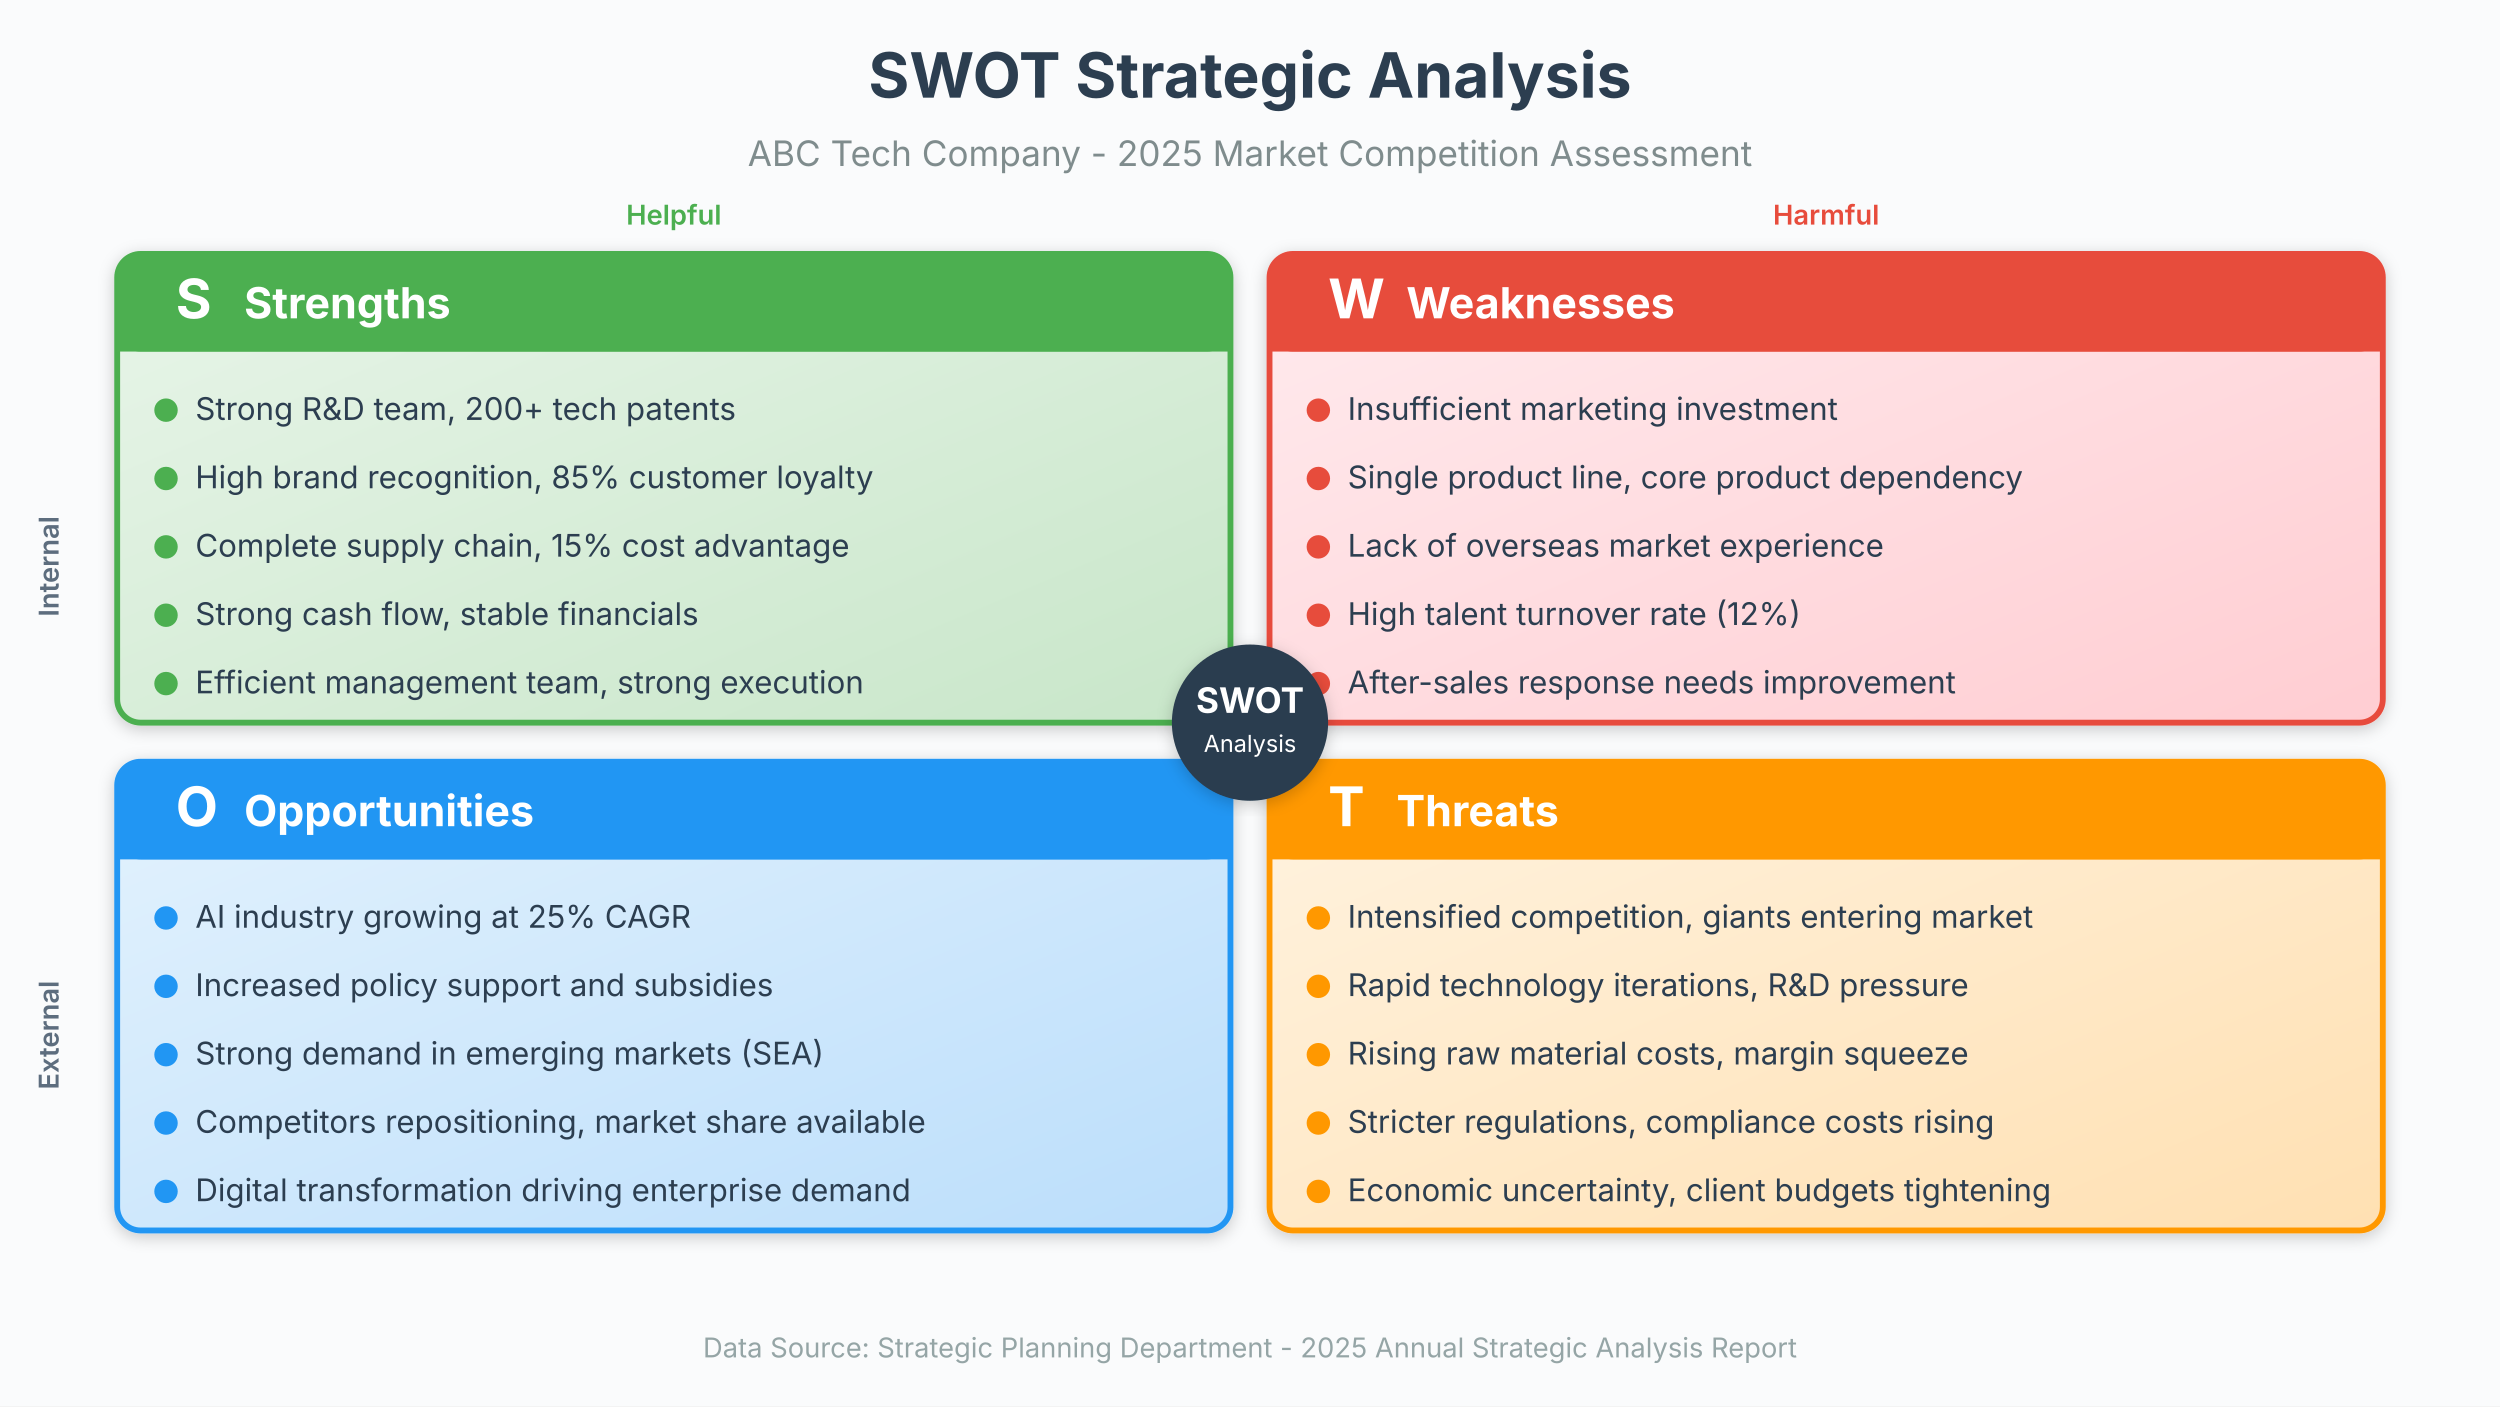
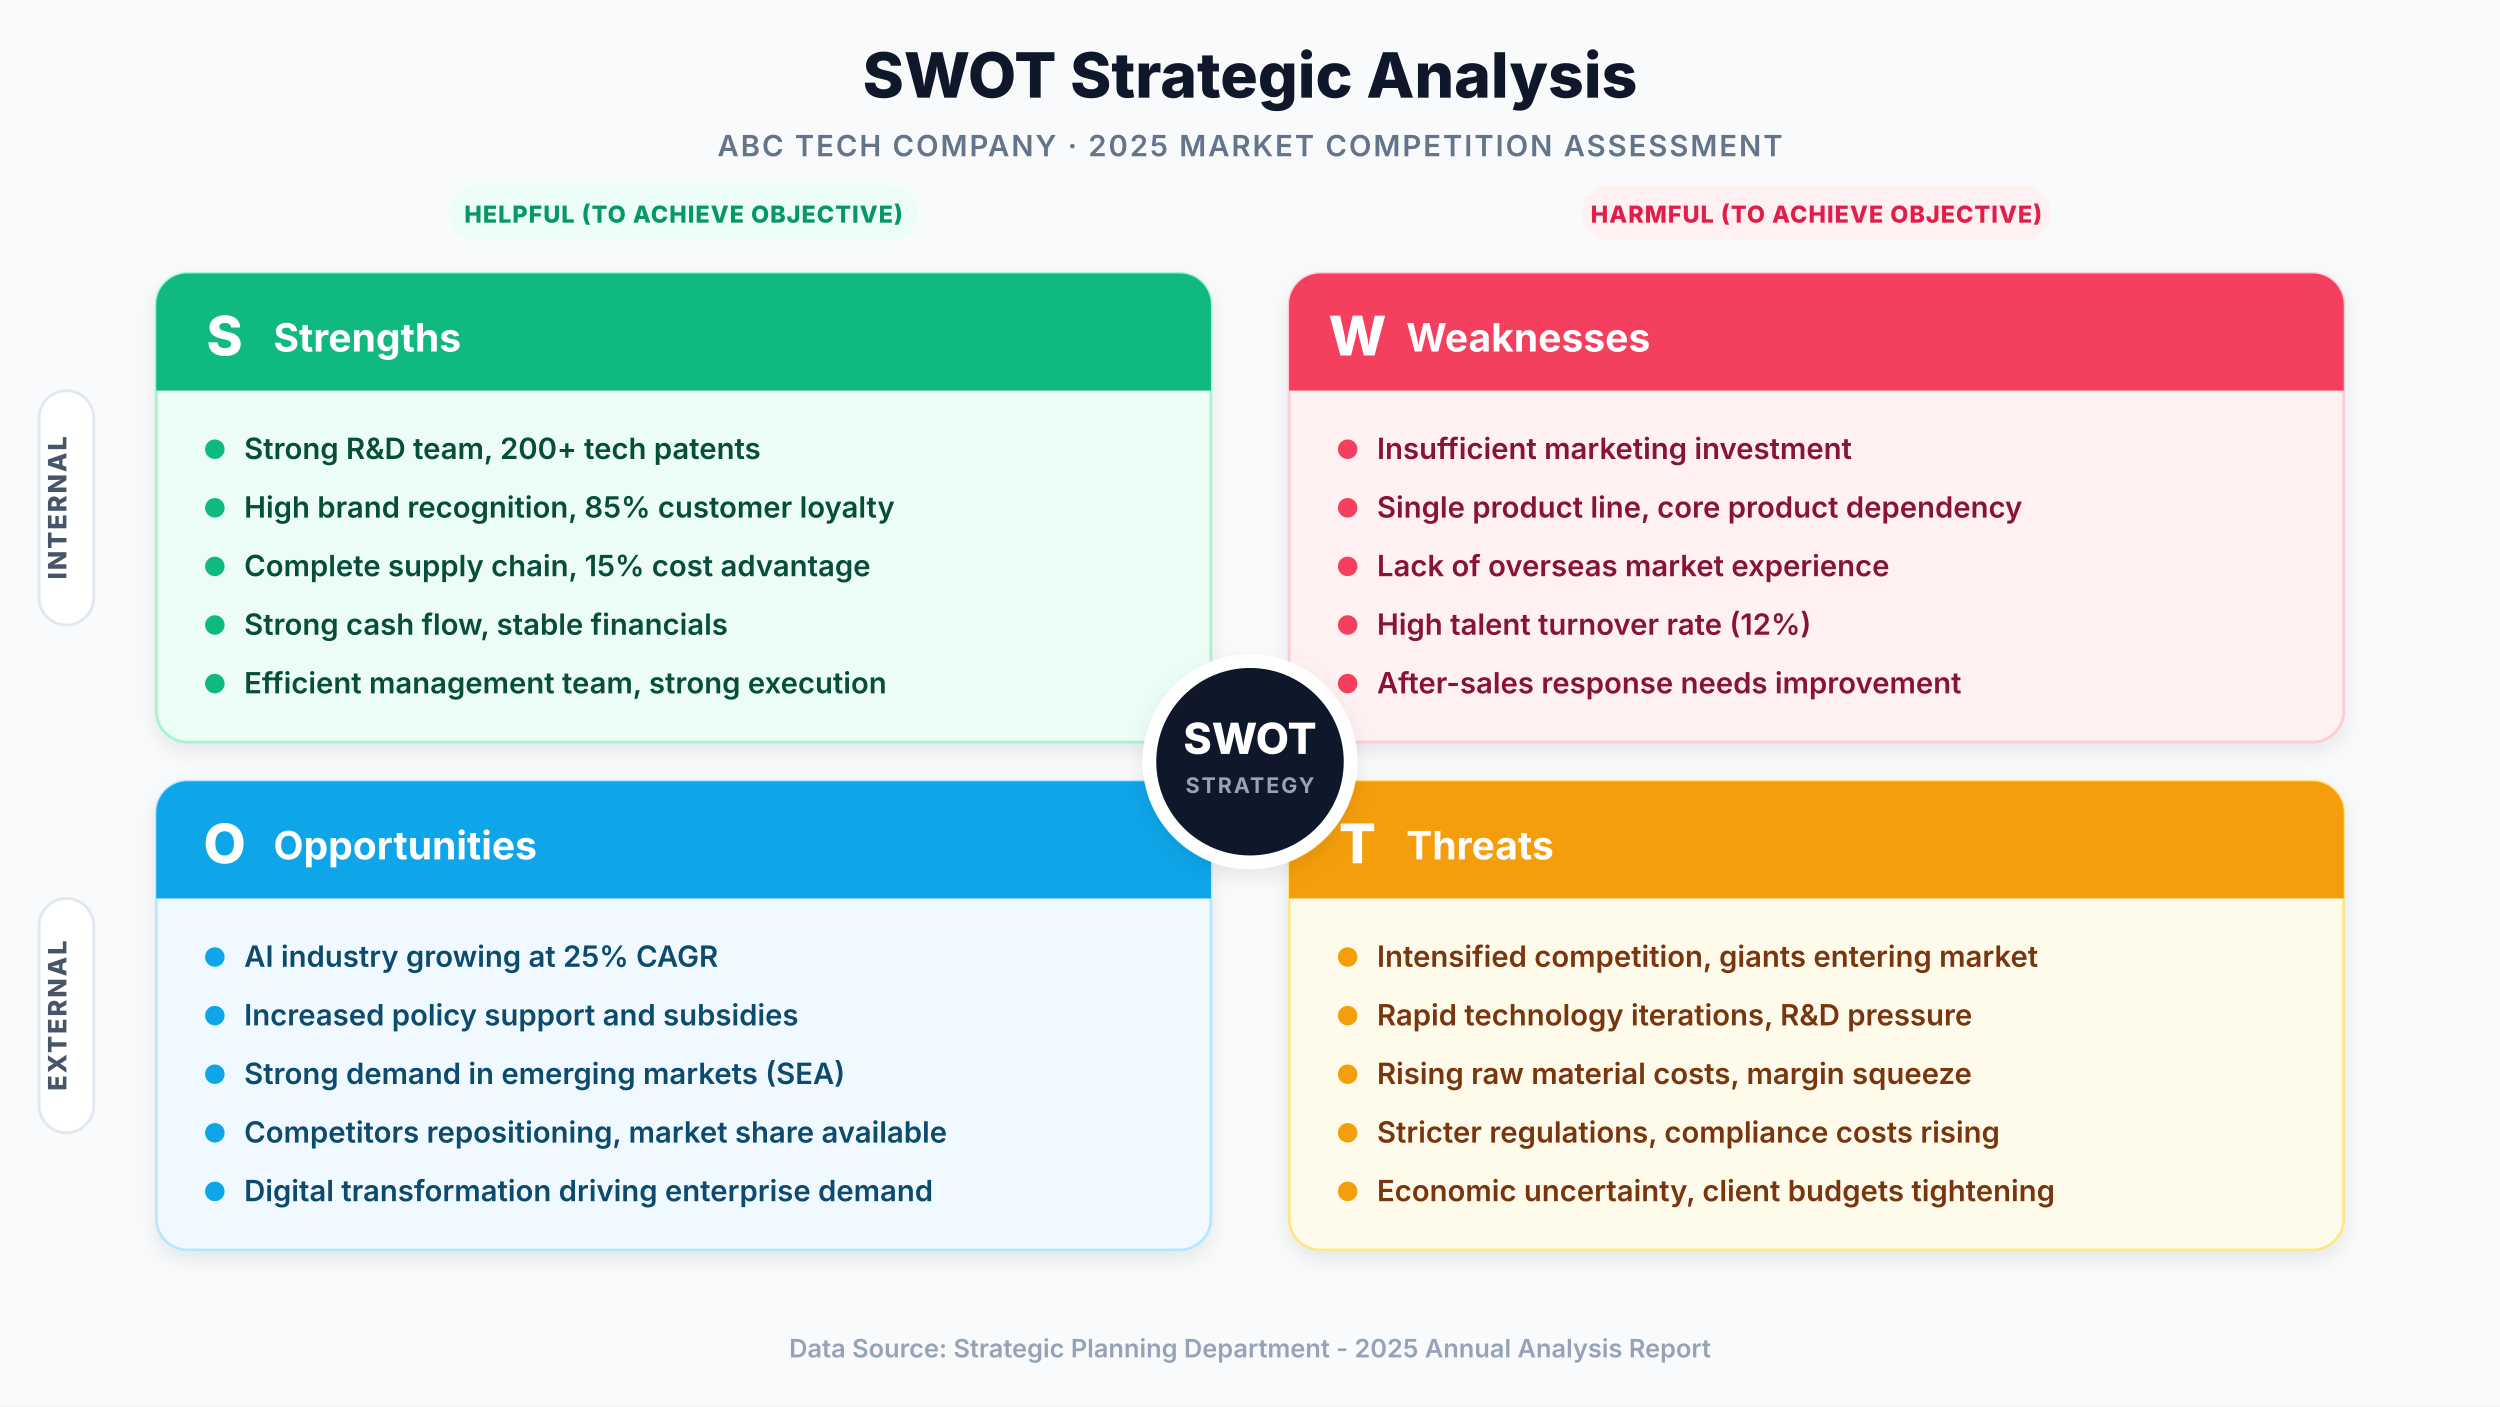
<svg xmlns="http://www.w3.org/2000/svg" viewBox="0 0 1280 720" width="1280" height="720">
  <defs>
-     <linearGradient id="strengthsGrad" x1="0%" y1="0%" x2="100%" y2="100%">
-       <stop offset="0%" style="stop-color:#E8F5E9;stop-opacity:1" />
-       <stop offset="100%" style="stop-color:#C8E6C9;stop-opacity:1" />
-     </linearGradient>
-     <linearGradient id="weaknessesGrad" x1="0%" y1="0%" x2="100%" y2="100%">
-       <stop offset="0%" style="stop-color:#FFEBEE;stop-opacity:1" />
-       <stop offset="100%" style="stop-color:#FFCDD2;stop-opacity:1" />
-     </linearGradient>
-     <linearGradient id="opportunitiesGrad" x1="0%" y1="0%" x2="100%" y2="100%">
-       <stop offset="0%" style="stop-color:#E3F2FD;stop-opacity:1" />
-       <stop offset="100%" style="stop-color:#BBDEFB;stop-opacity:1" />
-     </linearGradient>
-     <linearGradient id="threatsGrad" x1="0%" y1="0%" x2="100%" y2="100%">
-       <stop offset="0%" style="stop-color:#FFF3E0;stop-opacity:1" />
-       <stop offset="100%" style="stop-color:#FFE0B2;stop-opacity:1" />
-     </linearGradient>
-     <filter id="cardShadow">
-       <feGaussianBlur in="SourceAlpha" stdDeviation="4" />
-       <feOffset dx="0" dy="2" />
-       <feComponentTransfer>
-         <feFuncA type="linear" slope="0.2" />
-       </feComponentTransfer>
+     <filter id="cardShadow" x="-10%" y="-10%" width="120%" height="120%">
+       <feGaussianBlur in="SourceAlpha" stdDeviation="5" />
+       <feOffset dx="0" dy="4" result="offsetblur" />
+       <feFlood flood-color="#0F172A" flood-opacity="0.08" result="shadowColor" />
+       <feComposite in="shadowColor" in2="offsetblur" operator="in" result="shadow" />
      <feMerge>
-         <feMergeNode />
+         <feMergeNode in="shadow" />
        <feMergeNode in="SourceGraphic" />
      </feMerge>
    </filter>
  </defs>
-   <rect width="1280" height="720" fill="#FAFBFC" />
-   <text x="640" y="50" font-family="-apple-system, BlinkMacSystemFont, 'Segoe UI', 'PingFang SC', 'Microsoft YaHei', sans-serif" font-size="32" font-weight="bold" fill="#2C3E50" text-anchor="middle">
-     <tspan>SWOT Strategic Analysis</tspan>
-   </text>
-   <text x="640" y="85" font-family="-apple-system, BlinkMacSystemFont, 'Segoe UI', 'PingFang SC', 'Microsoft YaHei', sans-serif" font-size="18" fill="#7F8C8D" text-anchor="middle">
-     <tspan>ABC Tech Company - 2025 Market Competition Assessment</tspan>
-   </text>
-   <text x="345" y="115" font-family="-apple-system, BlinkMacSystemFont, 'Segoe UI', sans-serif" font-size="14" font-weight="600" fill="#4CAF50" text-anchor="middle">
-     <tspan>Helpful</tspan>
-   </text>
-   <text x="935" y="115" font-family="-apple-system, BlinkMacSystemFont, 'Segoe UI', sans-serif" font-size="14" font-weight="600" fill="#E74C3C" text-anchor="middle">
-     <tspan>Harmful</tspan>
-   </text>
-   <text x="30" y="290" font-family="-apple-system, BlinkMacSystemFont, 'Segoe UI', sans-serif" font-size="14" font-weight="600" fill="#5D6D7E" text-anchor="middle" transform="rotate(-90, 30, 290)">
-     <tspan>Internal</tspan>
-   </text>
-   <text x="30" y="530" font-family="-apple-system, BlinkMacSystemFont, 'Segoe UI', sans-serif" font-size="14" font-weight="600" fill="#5D6D7E" text-anchor="middle" transform="rotate(-90, 30, 530)">
-     <tspan>External</tspan>
-   </text>
-   <g id="strengths">
-     <rect x="60" y="130" width="570" height="240" rx="12" fill="url(#strengthsGrad)" stroke="#4CAF50" stroke-width="3" filter="url(#cardShadow)" />
-     <rect x="60" y="130" width="570" height="50" rx="12" fill="#4CAF50" />
-     <rect x="60" y="168" width="570" height="12" fill="#4CAF50" />
-     <text x="90" y="163" font-family="-apple-system, BlinkMacSystemFont, 'Segoe UI', sans-serif" font-size="28" font-weight="bold" fill="#FFFFFF">
-       <tspan>S</tspan>
-     </text>
-     <text x="125" y="163" font-family="-apple-system, BlinkMacSystemFont, 'Segoe UI', 'PingFang SC', 'Microsoft YaHei', sans-serif" font-size="22" font-weight="bold" fill="#FFFFFF">
-       <tspan>Strengths</tspan>
-     </text>
-     <circle cx="85" cy="210" r="6" fill="#4CAF50" />
-     <text x="100" y="215" font-family="-apple-system, BlinkMacSystemFont, 'Segoe UI', 'PingFang SC', 'Microsoft YaHei', sans-serif" font-size="16" fill="#2C3E50">
-       <tspan>Strong R&amp;D team, 200+ tech patents</tspan>
-     </text>
-     <circle cx="85" cy="245" r="6" fill="#4CAF50" />
-     <text x="100" y="250" font-family="-apple-system, BlinkMacSystemFont, 'Segoe UI', 'PingFang SC', 'Microsoft YaHei', sans-serif" font-size="16" fill="#2C3E50">
-       <tspan>High brand recognition, 85% customer loyalty</tspan>
-     </text>
-     <circle cx="85" cy="280" r="6" fill="#4CAF50" />
-     <text x="100" y="285" font-family="-apple-system, BlinkMacSystemFont, 'Segoe UI', 'PingFang SC', 'Microsoft YaHei', sans-serif" font-size="16" fill="#2C3E50">
-       <tspan>Complete supply chain, 15% cost advantage</tspan>
-     </text>
-     <circle cx="85" cy="315" r="6" fill="#4CAF50" />
-     <text x="100" y="320" font-family="-apple-system, BlinkMacSystemFont, 'Segoe UI', 'PingFang SC', 'Microsoft YaHei', sans-serif" font-size="16" fill="#2C3E50">
-       <tspan>Strong cash flow, stable financials</tspan>
-     </text>
-     <circle cx="85" cy="350" r="6" fill="#4CAF50" />
-     <text x="100" y="355" font-family="-apple-system, BlinkMacSystemFont, 'Segoe UI', 'PingFang SC', 'Microsoft YaHei', sans-serif" font-size="16" fill="#2C3E50">
-       <tspan>Efficient management team, strong execution</tspan>
-     </text>
+   <rect width="1280" height="720" fill="#F8FAFC" />
+   <text x="640" y="50" font-family="-apple-system, BlinkMacSystemFont, 'Segoe UI', sans-serif" font-size="32" font-weight="800" fill="#0F172A" text-anchor="middle">SWOT Strategic Analysis</text>
+   <text x="640" y="80" font-family="-apple-system, BlinkMacSystemFont, 'Segoe UI', sans-serif" font-size="15" font-weight="600" fill="#64748B" text-anchor="middle" letter-spacing="1">ABC TECH COMPANY · 2025 MARKET COMPETITION ASSESSMENT</text>
+   <rect x="230" y="95" width="240" height="28" rx="14" fill="#ECFDF5" />
+   <text x="350" y="114" font-family="-apple-system, BlinkMacSystemFont, 'Segoe UI', sans-serif" font-size="12" font-weight="800" fill="#059669" text-anchor="middle" letter-spacing="0.5">HELPFUL (TO ACHIEVE OBJECTIVE)</text>
+   <rect x="810" y="95" width="240" height="28" rx="14" fill="#FFF1F2" />
+   <text x="930" y="114" font-family="-apple-system, BlinkMacSystemFont, 'Segoe UI', sans-serif" font-size="12" font-weight="800" fill="#E11D48" text-anchor="middle" letter-spacing="0.5">HARMFUL (TO ACHIEVE OBJECTIVE)</text>
+   <rect x="20" y="200" width="28" height="120" rx="14" fill="#FFFFFF" stroke="#E2E8F0" stroke-width="1.5" />
+   <text x="34" y="260" font-family="-apple-system, BlinkMacSystemFont, 'Segoe UI', sans-serif" font-size="13" font-weight="800" fill="#475569" text-anchor="middle" letter-spacing="1" transform="rotate(-90, 34, 260)">INTERNAL</text>
+   <rect x="20" y="460" width="28" height="120" rx="14" fill="#FFFFFF" stroke="#E2E8F0" stroke-width="1.5" />
+   <text x="34" y="520" font-family="-apple-system, BlinkMacSystemFont, 'Segoe UI', sans-serif" font-size="13" font-weight="800" fill="#475569" text-anchor="middle" letter-spacing="1" transform="rotate(-90, 34, 520)">EXTERNAL</text>
+   <g id="strengths" transform="translate(80, 140)">
+     <rect x="0" y="0" width="540" height="240" rx="16" fill="#ECFDF5" stroke="#A7F3D0" stroke-width="1.5" filter="url(#cardShadow)" />
+     <path d="M 16 0 h 508 a 16 16 0 0 1 16 16 v 44 h -540 v -44 a 16 16 0 0 1 16 -16 Z" fill="#10B981" />
+     <text x="35" y="42" font-family="-apple-system, BlinkMacSystemFont, 'Segoe UI', sans-serif" font-size="28" font-weight="800" fill="#FFFFFF" text-anchor="middle">S</text>
+     <text x="60" y="40" font-family="-apple-system, BlinkMacSystemFont, 'Segoe UI', sans-serif" font-size="20" font-weight="700" fill="#FFFFFF" text-anchor="start">Strengths</text>
+     <circle cx="30" cy="90" r="5" fill="#10B981" />
+     <text x="45" y="95" font-family="-apple-system, BlinkMacSystemFont, 'Segoe UI', sans-serif" font-size="15" font-weight="600" fill="#064E3B">Strong R&amp;D team, 200+ tech patents</text>
+     <circle cx="30" cy="120" r="5" fill="#10B981" />
+     <text x="45" y="125" font-family="-apple-system, BlinkMacSystemFont, 'Segoe UI', sans-serif" font-size="15" font-weight="600" fill="#064E3B">High brand recognition, 85% customer loyalty</text>
+     <circle cx="30" cy="150" r="5" fill="#10B981" />
+     <text x="45" y="155" font-family="-apple-system, BlinkMacSystemFont, 'Segoe UI', sans-serif" font-size="15" font-weight="600" fill="#064E3B">Complete supply chain, 15% cost advantage</text>
+     <circle cx="30" cy="180" r="5" fill="#10B981" />
+     <text x="45" y="185" font-family="-apple-system, BlinkMacSystemFont, 'Segoe UI', sans-serif" font-size="15" font-weight="600" fill="#064E3B">Strong cash flow, stable financials</text>
+     <circle cx="30" cy="210" r="5" fill="#10B981" />
+     <text x="45" y="215" font-family="-apple-system, BlinkMacSystemFont, 'Segoe UI', sans-serif" font-size="15" font-weight="600" fill="#064E3B">Efficient management team, strong execution</text>
  </g>
-   <g id="weaknesses">
-     <rect x="650" y="130" width="570" height="240" rx="12" fill="url(#weaknessesGrad)" stroke="#E74C3C" stroke-width="3" filter="url(#cardShadow)" />
-     <rect x="650" y="130" width="570" height="50" rx="12" fill="#E74C3C" />
-     <rect x="650" y="168" width="570" height="12" fill="#E74C3C" />
-     <text x="680" y="163" font-family="-apple-system, BlinkMacSystemFont, 'Segoe UI', sans-serif" font-size="28" font-weight="bold" fill="#FFFFFF">
-       <tspan>W</tspan>
-     </text>
-     <text x="720" y="163" font-family="-apple-system, BlinkMacSystemFont, 'Segoe UI', 'PingFang SC', 'Microsoft YaHei', sans-serif" font-size="22" font-weight="bold" fill="#FFFFFF">
-       <tspan>Weaknesses</tspan>
-     </text>
-     <circle cx="675" cy="210" r="6" fill="#E74C3C" />
-     <text x="690" y="215" font-family="-apple-system, BlinkMacSystemFont, 'Segoe UI', 'PingFang SC', 'Microsoft YaHei', sans-serif" font-size="16" fill="#2C3E50">
-       <tspan>Insufficient marketing investment</tspan>
-     </text>
-     <circle cx="675" cy="245" r="6" fill="#E74C3C" />
-     <text x="690" y="250" font-family="-apple-system, BlinkMacSystemFont, 'Segoe UI', 'PingFang SC', 'Microsoft YaHei', sans-serif" font-size="16" fill="#2C3E50">
-       <tspan>Single product line, core product dependency</tspan>
-     </text>
-     <circle cx="675" cy="280" r="6" fill="#E74C3C" />
-     <text x="690" y="285" font-family="-apple-system, BlinkMacSystemFont, 'Segoe UI', 'PingFang SC', 'Microsoft YaHei', sans-serif" font-size="16" fill="#2C3E50">
-       <tspan>Lack of overseas market experience</tspan>
-     </text>
-     <circle cx="675" cy="315" r="6" fill="#E74C3C" />
-     <text x="690" y="320" font-family="-apple-system, BlinkMacSystemFont, 'Segoe UI', 'PingFang SC', 'Microsoft YaHei', sans-serif" font-size="16" fill="#2C3E50">
-       <tspan>High talent turnover rate (12%)</tspan>
-     </text>
-     <circle cx="675" cy="350" r="6" fill="#E74C3C" />
-     <text x="690" y="355" font-family="-apple-system, BlinkMacSystemFont, 'Segoe UI', 'PingFang SC', 'Microsoft YaHei', sans-serif" font-size="16" fill="#2C3E50">
-       <tspan>After-sales response needs improvement</tspan>
-     </text>
+   <g id="weaknesses" transform="translate(660, 140)">
+     <rect x="0" y="0" width="540" height="240" rx="16" fill="#FFF1F2" stroke="#FECDD3" stroke-width="1.5" filter="url(#cardShadow)" />
+     <path d="M 16 0 h 508 a 16 16 0 0 1 16 16 v 44 h -540 v -44 a 16 16 0 0 1 16 -16 Z" fill="#F43F5E" />
+     <text x="35" y="42" font-family="-apple-system, BlinkMacSystemFont, 'Segoe UI', sans-serif" font-size="28" font-weight="800" fill="#FFFFFF" text-anchor="middle">W</text>
+     <text x="60" y="40" font-family="-apple-system, BlinkMacSystemFont, 'Segoe UI', sans-serif" font-size="20" font-weight="700" fill="#FFFFFF" text-anchor="start">Weaknesses</text>
+     <circle cx="30" cy="90" r="5" fill="#F43F5E" />
+     <text x="45" y="95" font-family="-apple-system, BlinkMacSystemFont, 'Segoe UI', sans-serif" font-size="15" font-weight="600" fill="#881337">Insufficient marketing investment</text>
+     <circle cx="30" cy="120" r="5" fill="#F43F5E" />
+     <text x="45" y="125" font-family="-apple-system, BlinkMacSystemFont, 'Segoe UI', sans-serif" font-size="15" font-weight="600" fill="#881337">Single product line, core product dependency</text>
+     <circle cx="30" cy="150" r="5" fill="#F43F5E" />
+     <text x="45" y="155" font-family="-apple-system, BlinkMacSystemFont, 'Segoe UI', sans-serif" font-size="15" font-weight="600" fill="#881337">Lack of overseas market experience</text>
+     <circle cx="30" cy="180" r="5" fill="#F43F5E" />
+     <text x="45" y="185" font-family="-apple-system, BlinkMacSystemFont, 'Segoe UI', sans-serif" font-size="15" font-weight="600" fill="#881337">High talent turnover rate (12%)</text>
+     <circle cx="30" cy="210" r="5" fill="#F43F5E" />
+     <text x="45" y="215" font-family="-apple-system, BlinkMacSystemFont, 'Segoe UI', sans-serif" font-size="15" font-weight="600" fill="#881337">After-sales response needs improvement</text>
  </g>
-   <g id="opportunities">
-     <rect x="60" y="390" width="570" height="240" rx="12" fill="url(#opportunitiesGrad)" stroke="#2196F3" stroke-width="3" filter="url(#cardShadow)" />
-     <rect x="60" y="390" width="570" height="50" rx="12" fill="#2196F3" />
-     <rect x="60" y="428" width="570" height="12" fill="#2196F3" />
-     <text x="90" y="423" font-family="-apple-system, BlinkMacSystemFont, 'Segoe UI', sans-serif" font-size="28" font-weight="bold" fill="#FFFFFF">
-       <tspan>O</tspan>
-     </text>
-     <text x="125" y="423" font-family="-apple-system, BlinkMacSystemFont, 'Segoe UI', 'PingFang SC', 'Microsoft YaHei', sans-serif" font-size="22" font-weight="bold" fill="#FFFFFF">
-       <tspan>Opportunities</tspan>
-     </text>
-     <circle cx="85" cy="470" r="6" fill="#2196F3" />
-     <text x="100" y="475" font-family="-apple-system, BlinkMacSystemFont, 'Segoe UI', 'PingFang SC', 'Microsoft YaHei', sans-serif" font-size="16" fill="#2C3E50">
-       <tspan>AI industry growing at 25% CAGR</tspan>
-     </text>
-     <circle cx="85" cy="505" r="6" fill="#2196F3" />
-     <text x="100" y="510" font-family="-apple-system, BlinkMacSystemFont, 'Segoe UI', 'PingFang SC', 'Microsoft YaHei', sans-serif" font-size="16" fill="#2C3E50">
-       <tspan>Increased policy support and subsidies</tspan>
-     </text>
-     <circle cx="85" cy="540" r="6" fill="#2196F3" />
-     <text x="100" y="545" font-family="-apple-system, BlinkMacSystemFont, 'Segoe UI', 'PingFang SC', 'Microsoft YaHei', sans-serif" font-size="16" fill="#2C3E50">
-       <tspan>Strong demand in emerging markets (SEA)</tspan>
-     </text>
-     <circle cx="85" cy="575" r="6" fill="#2196F3" />
-     <text x="100" y="580" font-family="-apple-system, BlinkMacSystemFont, 'Segoe UI', 'PingFang SC', 'Microsoft YaHei', sans-serif" font-size="16" fill="#2C3E50">
-       <tspan>Competitors repositioning, market share available</tspan>
-     </text>
-     <circle cx="85" cy="610" r="6" fill="#2196F3" />
-     <text x="100" y="615" font-family="-apple-system, BlinkMacSystemFont, 'Segoe UI', 'PingFang SC', 'Microsoft YaHei', sans-serif" font-size="16" fill="#2C3E50">
-       <tspan>Digital transformation driving enterprise demand</tspan>
-     </text>
+   <g id="opportunities" transform="translate(80, 400)">
+     <rect x="0" y="0" width="540" height="240" rx="16" fill="#F0F9FF" stroke="#BAE6FD" stroke-width="1.5" filter="url(#cardShadow)" />
+     <path d="M 16 0 h 508 a 16 16 0 0 1 16 16 v 44 h -540 v -44 a 16 16 0 0 1 16 -16 Z" fill="#0EA5E9" />
+     <text x="35" y="42" font-family="-apple-system, BlinkMacSystemFont, 'Segoe UI', sans-serif" font-size="28" font-weight="800" fill="#FFFFFF" text-anchor="middle">O</text>
+     <text x="60" y="40" font-family="-apple-system, BlinkMacSystemFont, 'Segoe UI', sans-serif" font-size="20" font-weight="700" fill="#FFFFFF" text-anchor="start">Opportunities</text>
+     <circle cx="30" cy="90" r="5" fill="#0EA5E9" />
+     <text x="45" y="95" font-family="-apple-system, BlinkMacSystemFont, 'Segoe UI', sans-serif" font-size="15" font-weight="600" fill="#0C4A6E">AI industry growing at 25% CAGR</text>
+     <circle cx="30" cy="120" r="5" fill="#0EA5E9" />
+     <text x="45" y="125" font-family="-apple-system, BlinkMacSystemFont, 'Segoe UI', sans-serif" font-size="15" font-weight="600" fill="#0C4A6E">Increased policy support and subsidies</text>
+     <circle cx="30" cy="150" r="5" fill="#0EA5E9" />
+     <text x="45" y="155" font-family="-apple-system, BlinkMacSystemFont, 'Segoe UI', sans-serif" font-size="15" font-weight="600" fill="#0C4A6E">Strong demand in emerging markets (SEA)</text>
+     <circle cx="30" cy="180" r="5" fill="#0EA5E9" />
+     <text x="45" y="185" font-family="-apple-system, BlinkMacSystemFont, 'Segoe UI', sans-serif" font-size="15" font-weight="600" fill="#0C4A6E">Competitors repositioning, market share available</text>
+     <circle cx="30" cy="210" r="5" fill="#0EA5E9" />
+     <text x="45" y="215" font-family="-apple-system, BlinkMacSystemFont, 'Segoe UI', sans-serif" font-size="15" font-weight="600" fill="#0C4A6E">Digital transformation driving enterprise demand</text>
  </g>
-   <g id="threats">
-     <rect x="650" y="390" width="570" height="240" rx="12" fill="url(#threatsGrad)" stroke="#FF9800" stroke-width="3" filter="url(#cardShadow)" />
-     <rect x="650" y="390" width="570" height="50" rx="12" fill="#FF9800" />
-     <rect x="650" y="428" width="570" height="12" fill="#FF9800" />
-     <text x="680" y="423" font-family="-apple-system, BlinkMacSystemFont, 'Segoe UI', sans-serif" font-size="28" font-weight="bold" fill="#FFFFFF">
-       <tspan>T</tspan>
-     </text>
-     <text x="715" y="423" font-family="-apple-system, BlinkMacSystemFont, 'Segoe UI', 'PingFang SC', 'Microsoft YaHei', sans-serif" font-size="22" font-weight="bold" fill="#FFFFFF">
-       <tspan>Threats</tspan>
-     </text>
-     <circle cx="675" cy="470" r="6" fill="#FF9800" />
-     <text x="690" y="475" font-family="-apple-system, BlinkMacSystemFont, 'Segoe UI', 'PingFang SC', 'Microsoft YaHei', sans-serif" font-size="16" fill="#2C3E50">
-       <tspan>Intensified competition, giants entering market</tspan>
-     </text>
-     <circle cx="675" cy="505" r="6" fill="#FF9800" />
-     <text x="690" y="510" font-family="-apple-system, BlinkMacSystemFont, 'Segoe UI', 'PingFang SC', 'Microsoft YaHei', sans-serif" font-size="16" fill="#2C3E50">
-       <tspan>Rapid technology iterations, R&amp;D pressure</tspan>
-     </text>
-     <circle cx="675" cy="540" r="6" fill="#FF9800" />
-     <text x="690" y="545" font-family="-apple-system, BlinkMacSystemFont, 'Segoe UI', 'PingFang SC', 'Microsoft YaHei', sans-serif" font-size="16" fill="#2C3E50">
-       <tspan>Rising raw material costs, margin squeeze</tspan>
-     </text>
-     <circle cx="675" cy="575" r="6" fill="#FF9800" />
-     <text x="690" y="580" font-family="-apple-system, BlinkMacSystemFont, 'Segoe UI', 'PingFang SC', 'Microsoft YaHei', sans-serif" font-size="16" fill="#2C3E50">
-       <tspan>Stricter regulations, compliance costs rising</tspan>
-     </text>
-     <circle cx="675" cy="610" r="6" fill="#FF9800" />
-     <text x="690" y="615" font-family="-apple-system, BlinkMacSystemFont, 'Segoe UI', 'PingFang SC', 'Microsoft YaHei', sans-serif" font-size="16" fill="#2C3E50">
-       <tspan>Economic uncertainty, client budgets tightening</tspan>
-     </text>
+   <g id="threats" transform="translate(660, 400)">
+     <rect x="0" y="0" width="540" height="240" rx="16" fill="#FFFBEB" stroke="#FDE68A" stroke-width="1.5" filter="url(#cardShadow)" />
+     <path d="M 16 0 h 508 a 16 16 0 0 1 16 16 v 44 h -540 v -44 a 16 16 0 0 1 16 -16 Z" fill="#F59E0B" />
+     <text x="35" y="42" font-family="-apple-system, BlinkMacSystemFont, 'Segoe UI', sans-serif" font-size="28" font-weight="800" fill="#FFFFFF" text-anchor="middle">T</text>
+     <text x="60" y="40" font-family="-apple-system, BlinkMacSystemFont, 'Segoe UI', sans-serif" font-size="20" font-weight="700" fill="#FFFFFF" text-anchor="start">Threats</text>
+     <circle cx="30" cy="90" r="5" fill="#F59E0B" />
+     <text x="45" y="95" font-family="-apple-system, BlinkMacSystemFont, 'Segoe UI', sans-serif" font-size="15" font-weight="600" fill="#78350F">Intensified competition, giants entering market</text>
+     <circle cx="30" cy="120" r="5" fill="#F59E0B" />
+     <text x="45" y="125" font-family="-apple-system, BlinkMacSystemFont, 'Segoe UI', sans-serif" font-size="15" font-weight="600" fill="#78350F">Rapid technology iterations, R&amp;D pressure</text>
+     <circle cx="30" cy="150" r="5" fill="#F59E0B" />
+     <text x="45" y="155" font-family="-apple-system, BlinkMacSystemFont, 'Segoe UI', sans-serif" font-size="15" font-weight="600" fill="#78350F">Rising raw material costs, margin squeeze</text>
+     <circle cx="30" cy="180" r="5" fill="#F59E0B" />
+     <text x="45" y="185" font-family="-apple-system, BlinkMacSystemFont, 'Segoe UI', sans-serif" font-size="15" font-weight="600" fill="#78350F">Stricter regulations, compliance costs rising</text>
+     <circle cx="30" cy="210" r="5" fill="#F59E0B" />
+     <text x="45" y="215" font-family="-apple-system, BlinkMacSystemFont, 'Segoe UI', sans-serif" font-size="15" font-weight="600" fill="#78350F">Economic uncertainty, client budgets tightening</text>
  </g>
-   <circle cx="640" cy="370" r="40" fill="#2C3E50" filter="url(#cardShadow)" />
-   <text x="640" y="365" font-family="-apple-system, BlinkMacSystemFont, 'Segoe UI', sans-serif" font-size="18" font-weight="bold" fill="#FFFFFF" text-anchor="middle">
-     <tspan>SWOT</tspan>
-   </text>
-   <text x="640" y="385" font-family="-apple-system, BlinkMacSystemFont, 'Segoe UI', sans-serif" font-size="12" fill="#FFFFFF" text-anchor="middle">
-     <tspan>Analysis</tspan>
-   </text>
-   <text x="640" y="695" font-family="-apple-system, BlinkMacSystemFont, 'Segoe UI', 'PingFang SC', 'Microsoft YaHei', sans-serif" font-size="14" fill="#95A5A6" text-anchor="middle">
-     <tspan>Data Source: Strategic Planning Department - 2025 Annual Strategic Analysis Report</tspan>
-   </text>
+   <g id="centerBadge">
+     <circle cx="640" cy="390" r="55" fill="#FFFFFF" filter="url(#cardShadow)" />
+     <circle cx="640" cy="390" r="48" fill="#0F172A" />
+     <text x="640" y="386" font-family="-apple-system, BlinkMacSystemFont, 'Segoe UI', sans-serif" font-size="22" font-weight="800" fill="#FFFFFF" text-anchor="middle">SWOT</text>
+     <text x="640" y="406" font-family="-apple-system, BlinkMacSystemFont, 'Segoe UI', sans-serif" font-size="11" font-weight="700" fill="#94A3B8" text-anchor="middle" letter-spacing="1">STRATEGY</text>
+   </g>
+   <text x="640" y="695" font-family="-apple-system, BlinkMacSystemFont, 'Segoe UI', sans-serif" font-size="13" font-weight="600" fill="#94A3B8" text-anchor="middle">Data Source: Strategic Planning Department - 2025 Annual Analysis Report</text>
</svg>
